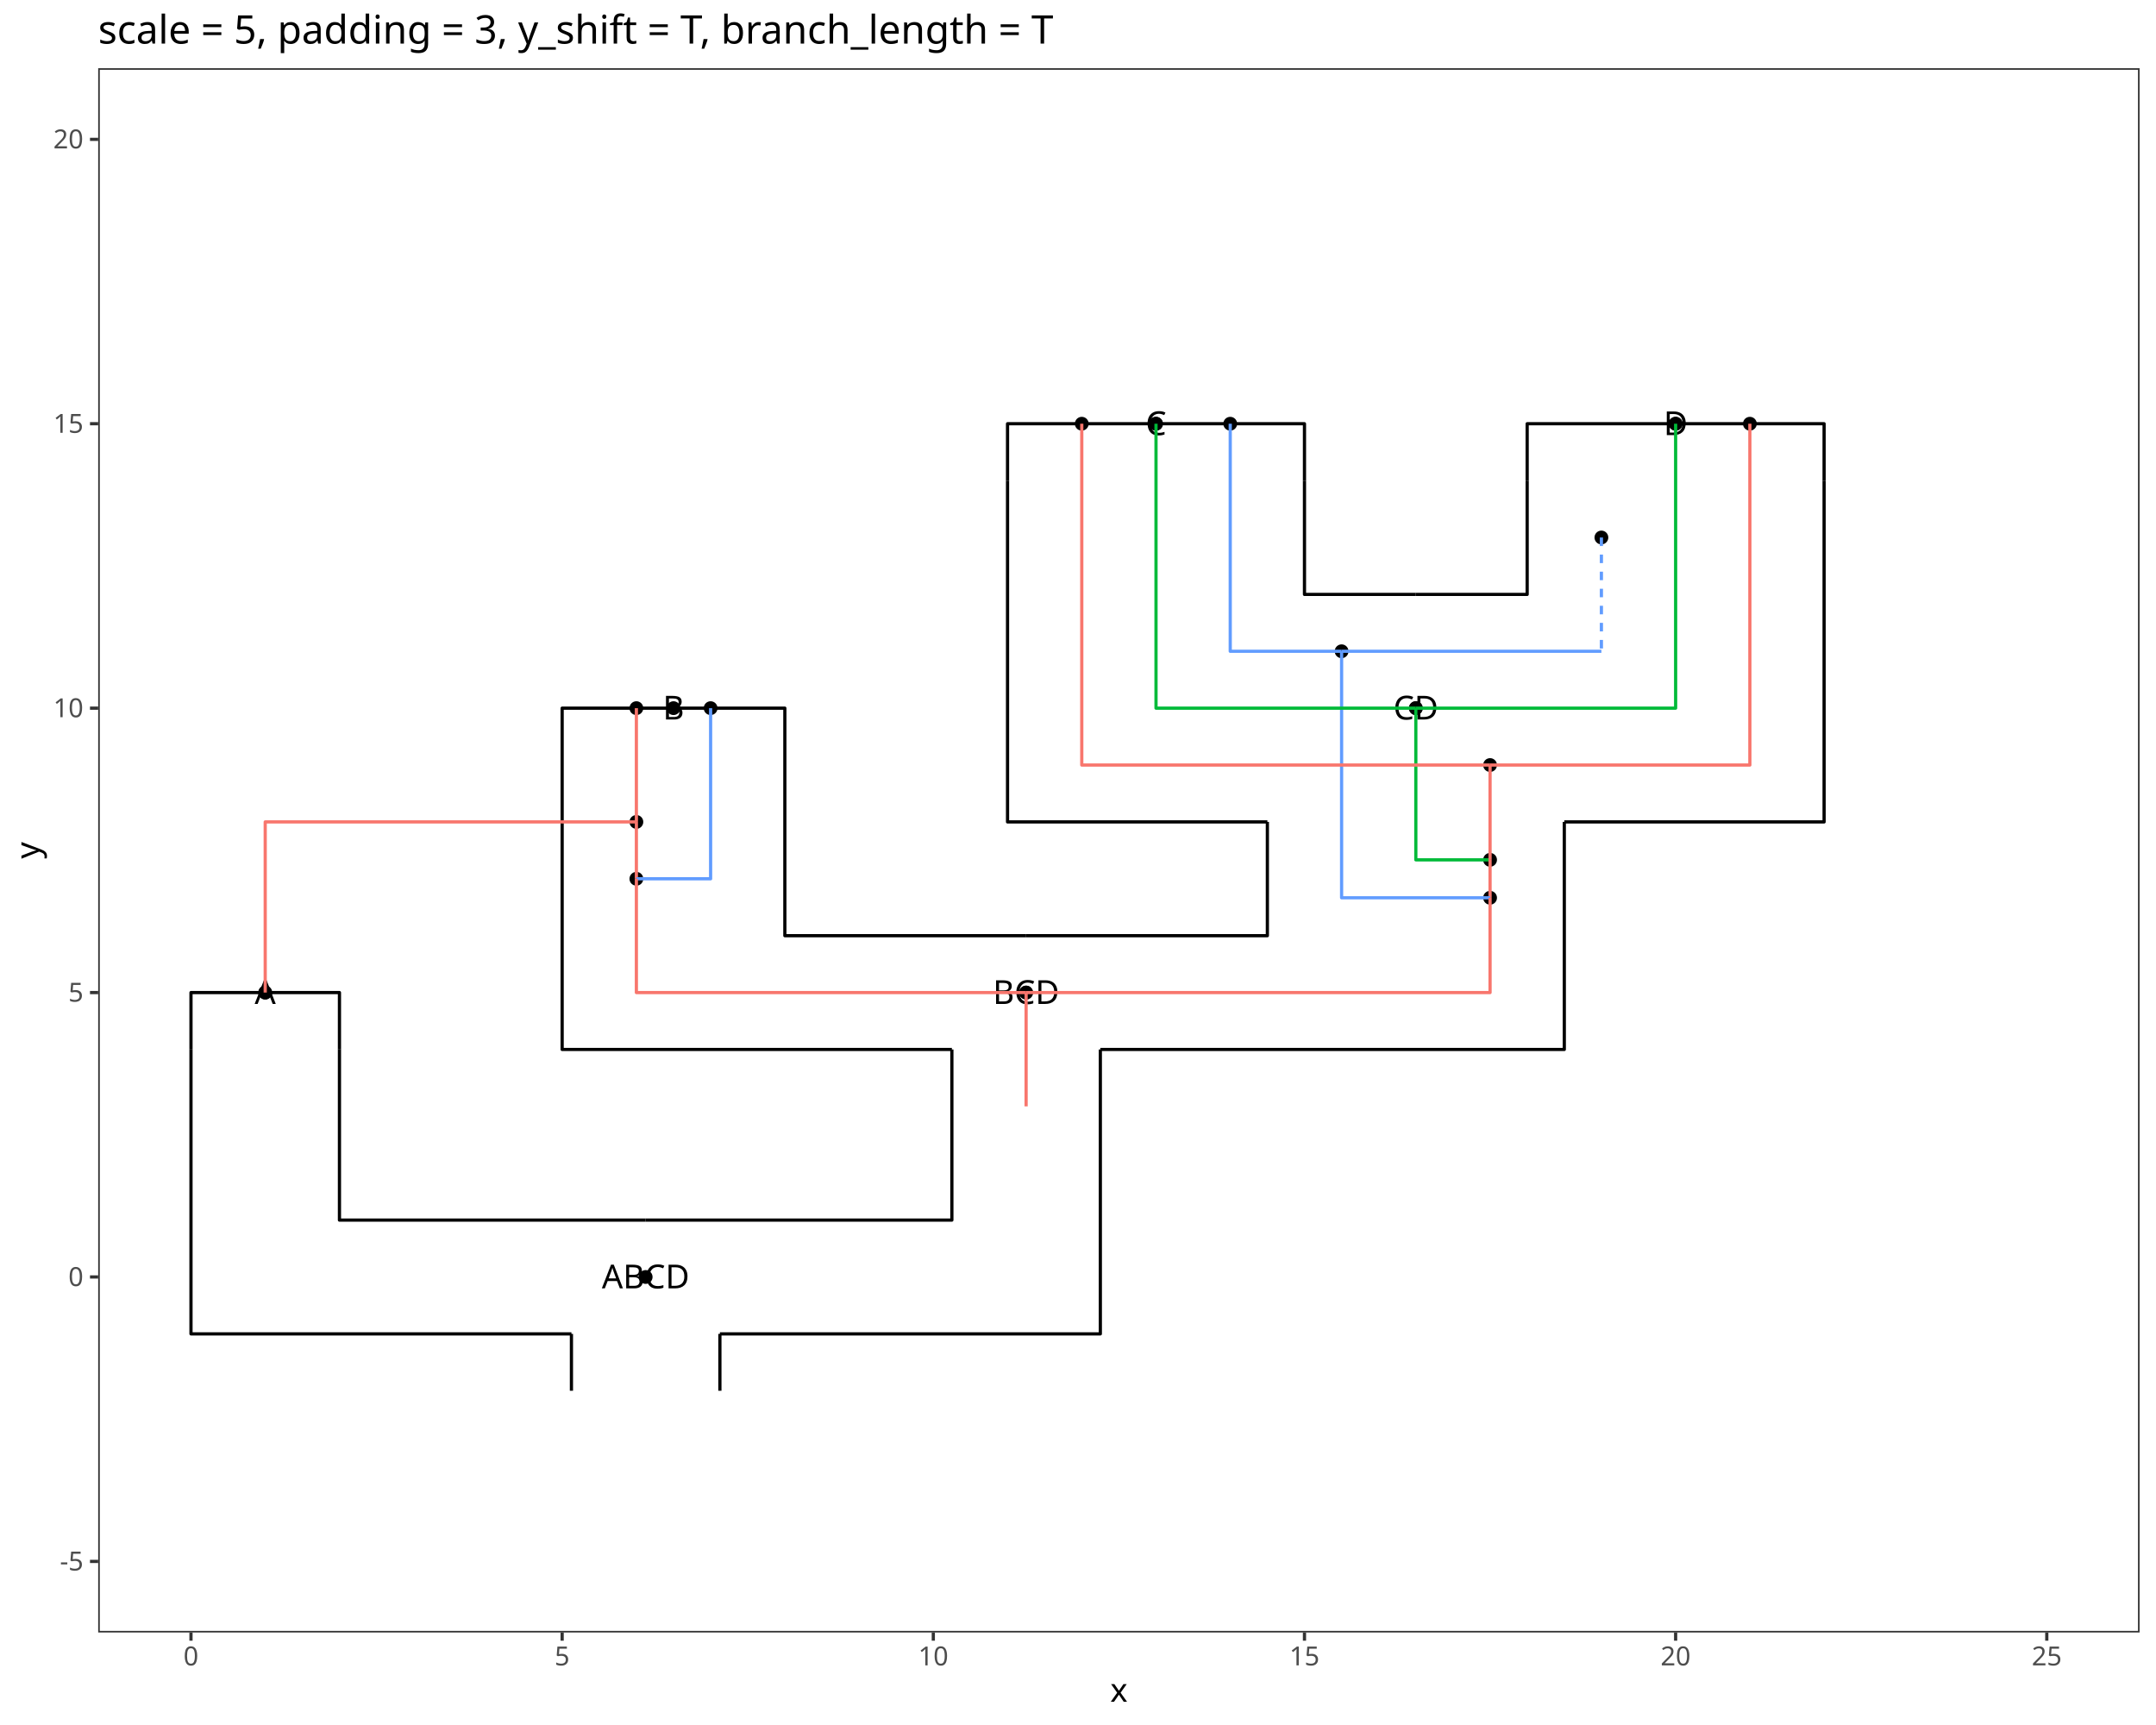
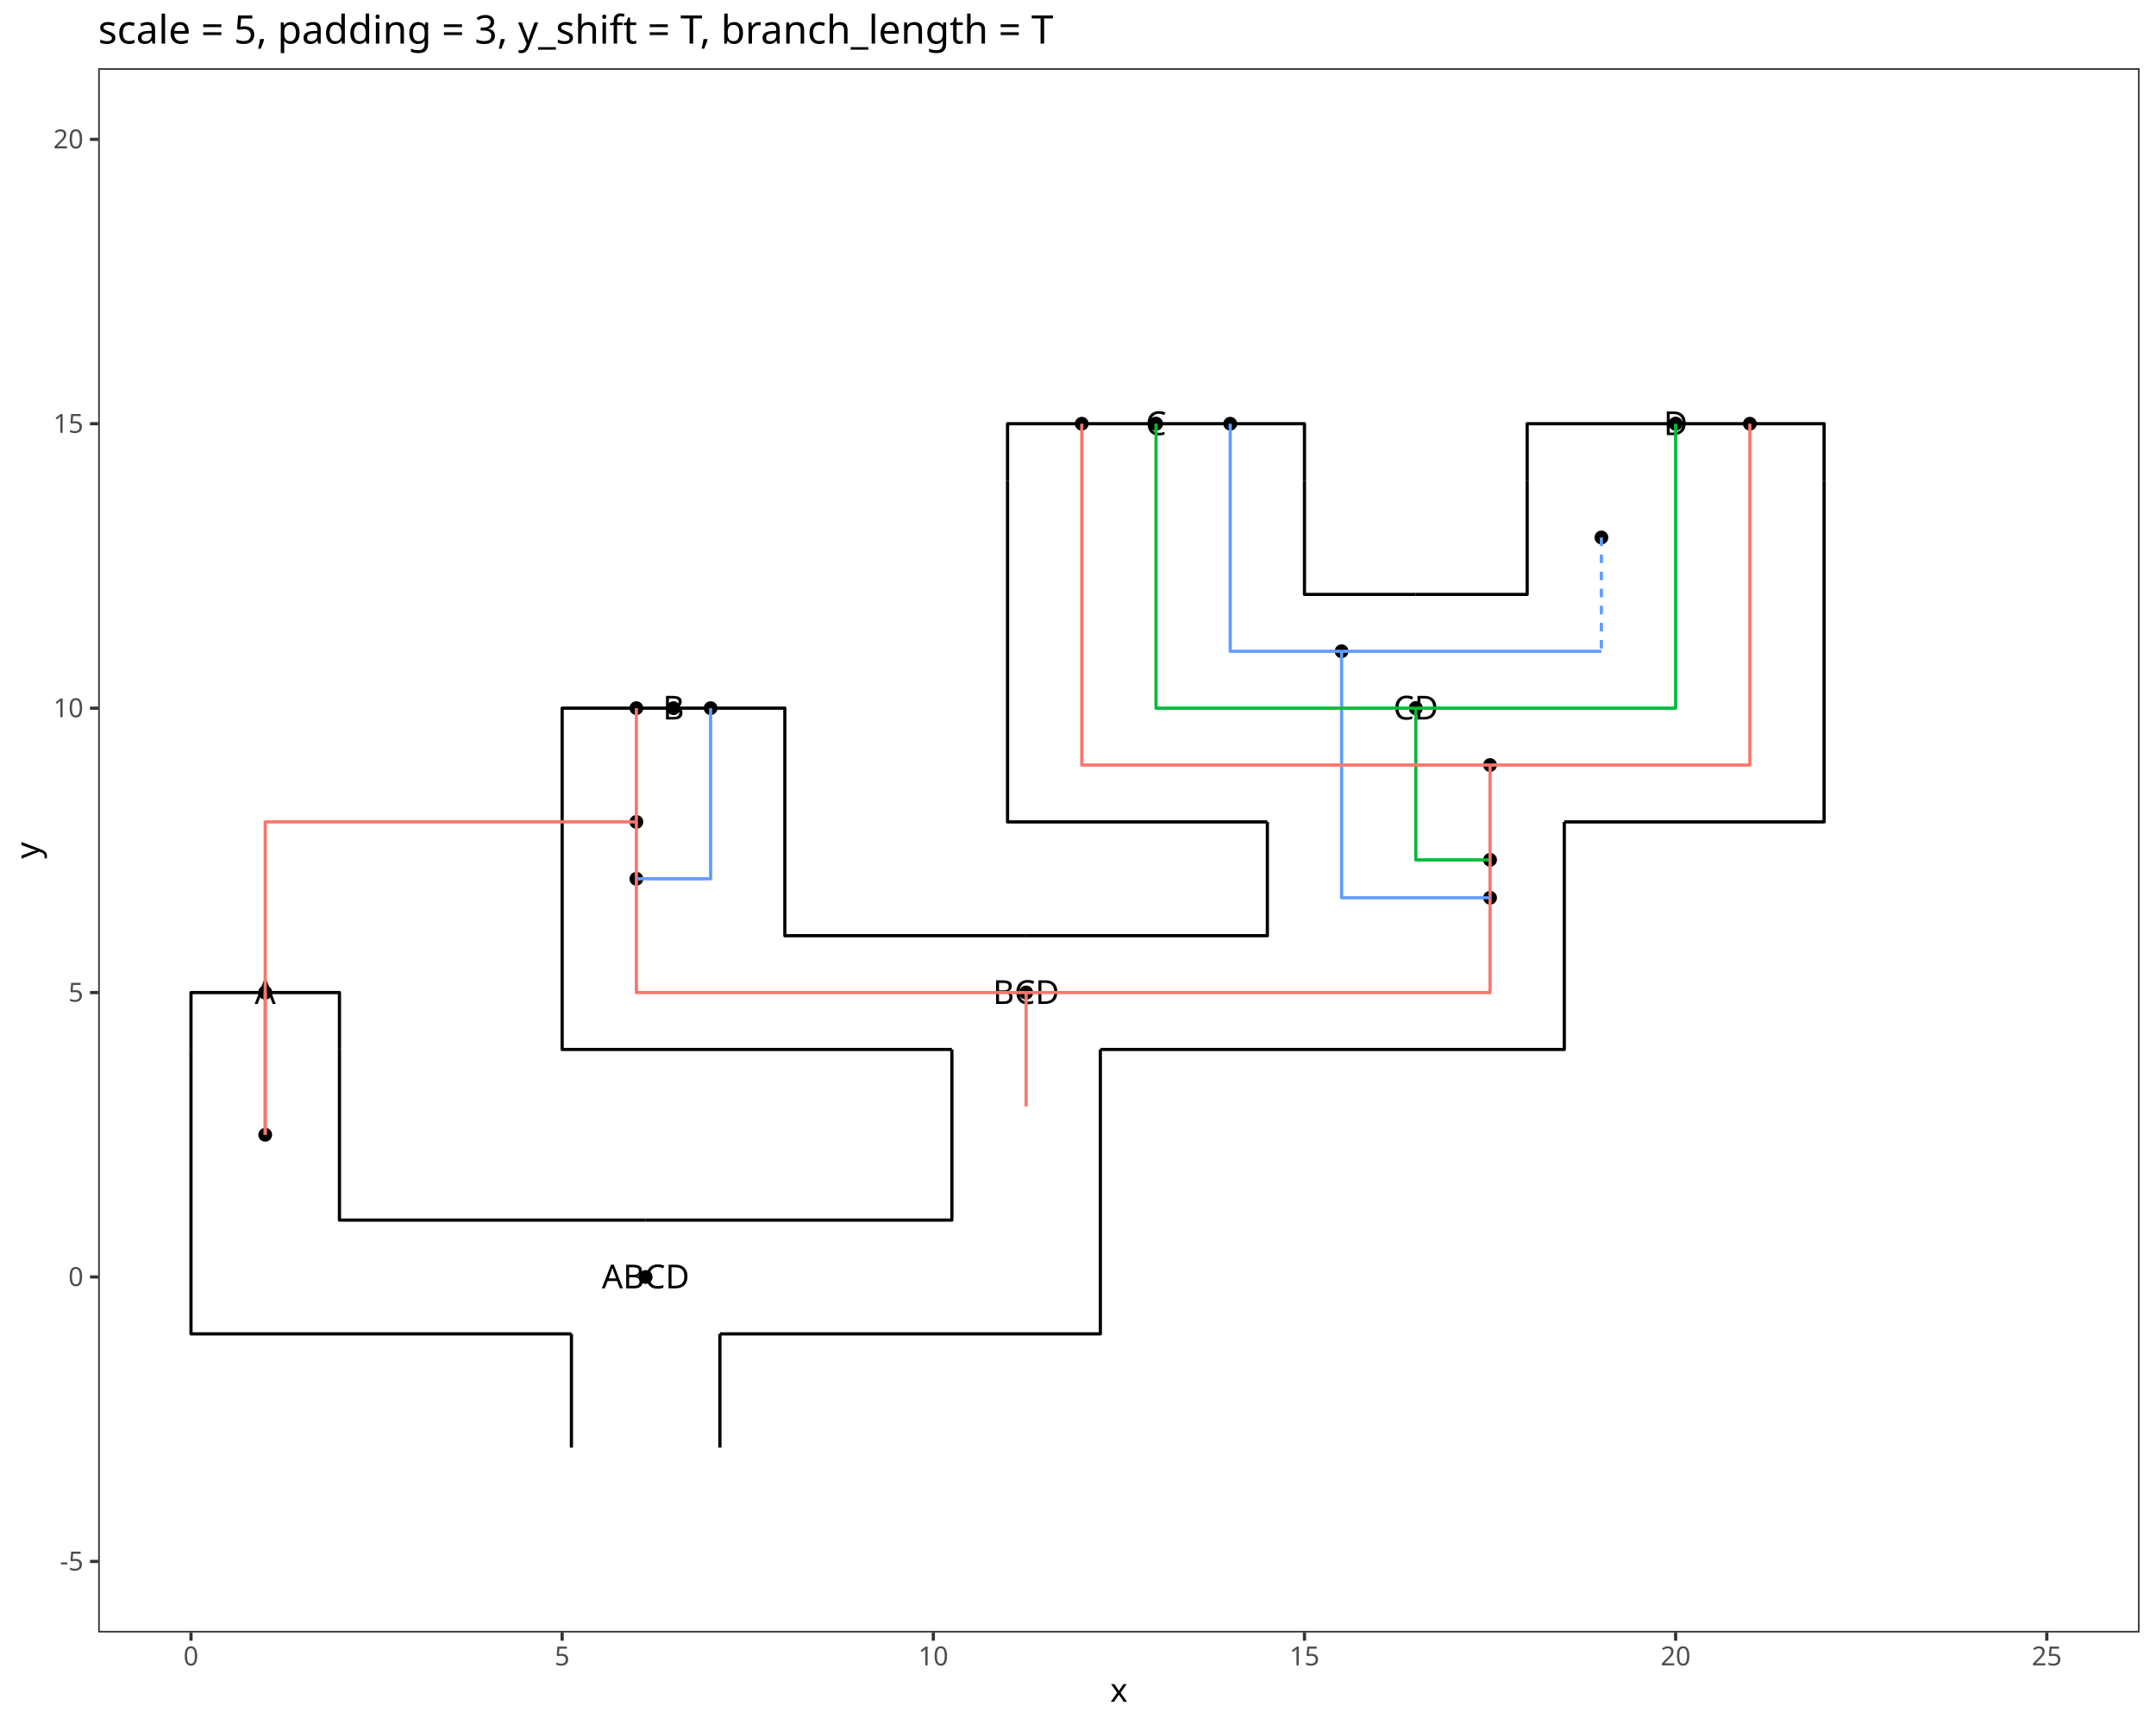
<svg xmlns="http://www.w3.org/2000/svg" class="svglite" data-engine-version="2.0" width="720.00pt" height="576.00pt" viewBox="0 0 720.00 576.00">
  <defs>
    <style type="text/css">
    .svglite line, .svglite polyline, .svglite polygon, .svglite path, .svglite rect, .svglite circle {
      fill: none;
      stroke: #000000;
      stroke-linecap: round;
      stroke-linejoin: round;
      stroke-miterlimit: 10.00;
    }
  </style>
  </defs>
  <rect width="100%" height="100%" style="stroke: none; fill: #FFFFFF;" />
  <defs>
    <clipPath id="cpMC4wMHw3MjAuMDB8MC4wMHw1NzYuMDA=">
      <rect x="0.00" y="0.00" width="720.00" height="576.00" />
    </clipPath>
  </defs>
  <g clip-path="url(#cpMC4wMHw3MjAuMDB8MC4wMHw1NzYuMDA=)">
    <rect x="0.00" y="0.00" width="720.00" height="576.00" style="stroke-width: 1.07; stroke: #FFFFFF; fill: #FFFFFF;" />
  </g>
  <defs>
    <clipPath id="cpMzIuNzl8NzE0LjUyfDIyLjc4fDU0NS4xMQ==">
      <rect x="32.79" y="22.78" width="681.73" height="522.33" />
    </clipPath>
  </defs>
  <g clip-path="url(#cpMzIuNzl8NzE0LjUyfDIyLjc4fDU0NS4xMQ==)">
    <rect x="32.79" y="22.78" width="681.73" height="522.33" style="stroke-width: 1.07; stroke: none; fill: #FFFFFF;" />
    <polyline points="63.78,350.43 63.78,331.43 113.36,331.43 113.36,350.43 " style="stroke-width: 1.07; stroke-linecap: butt;" />
    <polyline points="113.36,350.43 113.36,407.41 215.62,407.41 " style="stroke-width: 1.07; stroke-linecap: butt;" />
    <polyline points="215.62,407.41 317.88,407.41 317.88,350.43 " style="stroke-width: 1.07; stroke-linecap: butt;" />
    <polyline points="63.78,350.43 63.78,445.40 190.83,445.40 " style="stroke-width: 1.07; stroke-linecap: butt;" />
    <polyline points="240.41,445.40 367.46,445.40 367.46,350.43 " style="stroke-width: 1.07; stroke-linecap: butt;" />
-     <polyline points="190.83,445.40 190.83,464.39 " style="stroke-width: 1.07; stroke-linecap: butt;" />
-     <polyline points="240.41,445.40 240.41,464.39 " style="stroke-width: 1.07; stroke-linecap: butt;" />
+     <polyline points="190.83,445.40 190.83,483.38 " style="stroke-width: 1.07; stroke-linecap: butt;" />
+     <polyline points="240.41,445.40 240.41,483.38 " style="stroke-width: 1.07; stroke-linecap: butt;" />
    <polyline points="187.73,255.46 187.73,236.46 262.10,236.46 262.10,255.46 " style="stroke-width: 1.07; stroke-linecap: butt;" />
    <polyline points="262.10,255.46 262.10,312.44 342.67,312.44 " style="stroke-width: 1.07; stroke-linecap: butt;" />
    <polyline points="342.67,312.44 423.24,312.44 423.24,274.45 " style="stroke-width: 1.07; stroke-linecap: butt;" />
    <polyline points="187.73,255.46 187.73,350.43 317.88,350.43 " style="stroke-width: 1.07; stroke-linecap: butt;" />
    <polyline points="367.46,350.43 522.40,350.43 522.40,274.45 " style="stroke-width: 1.07; stroke-linecap: butt;" />
    <polyline points="336.47,160.49 336.47,141.49 435.63,141.49 435.63,160.49 " style="stroke-width: 1.07; stroke-linecap: butt;" />
    <polyline points="435.63,160.49 435.63,198.48 472.82,198.48 " style="stroke-width: 1.07; stroke-linecap: butt;" />
    <polyline points="472.82,198.48 510.00,198.48 510.00,160.49 " style="stroke-width: 1.07; stroke-linecap: butt;" />
    <polyline points="336.47,160.49 336.47,274.45 423.24,274.45 " style="stroke-width: 1.07; stroke-linecap: butt;" />
    <polyline points="522.40,274.45 609.16,274.45 609.16,160.49 " style="stroke-width: 1.07; stroke-linecap: butt;" />
    <polyline points="510.00,160.49 510.00,141.49 609.16,141.49 609.16,160.49 " style="stroke-width: 1.07; stroke-linecap: butt;" />
    <circle cx="215.62" cy="426.40" r="1.95" style="stroke-width: 0.71; fill: #000000;" />
    <circle cx="88.57" cy="331.43" r="1.95" style="stroke-width: 0.71; fill: #000000;" />
    <circle cx="342.67" cy="331.43" r="1.95" style="stroke-width: 0.71; fill: #000000;" />
    <circle cx="224.92" cy="236.46" r="1.95" style="stroke-width: 0.71; fill: #000000;" />
    <circle cx="472.82" cy="236.46" r="1.95" style="stroke-width: 0.71; fill: #000000;" />
    <circle cx="386.05" cy="141.49" r="1.95" style="stroke-width: 0.71; fill: #000000;" />
    <circle cx="559.58" cy="141.49" r="1.95" style="stroke-width: 0.71; fill: #000000;" />
    <text x="215.62" y="430.20" text-anchor="middle" style="font-size: 11.04px; font-family: sans;" textLength="30.68px" lengthAdjust="spacingAndGlyphs">ABCD</text>
    <text x="88.57" y="335.23" text-anchor="middle" style="font-size: 11.04px; font-family: sans;" textLength="7.37px" lengthAdjust="spacingAndGlyphs">A</text>
    <text x="342.67" y="335.23" text-anchor="middle" style="font-size: 11.04px; font-family: sans;" textLength="23.32px" lengthAdjust="spacingAndGlyphs">BCD</text>
    <text x="224.92" y="240.26" text-anchor="middle" style="font-size: 11.04px; font-family: sans;" textLength="7.37px" lengthAdjust="spacingAndGlyphs">B</text>
    <text x="472.82" y="240.26" text-anchor="middle" style="font-size: 11.04px; font-family: sans;" textLength="15.95px" lengthAdjust="spacingAndGlyphs">CD</text>
    <text x="386.05" y="145.29" text-anchor="middle" style="font-size: 11.04px; font-family: sans;" textLength="7.98px" lengthAdjust="spacingAndGlyphs">C</text>
    <text x="559.58" y="145.29" text-anchor="middle" style="font-size: 11.04px; font-family: sans;" textLength="7.98px" lengthAdjust="spacingAndGlyphs">D</text>
    <circle cx="342.67" cy="331.43" r="1.95" style="stroke-width: 0.71; fill: #000000;" />
    <circle cx="212.52" cy="293.44" r="1.95" style="stroke-width: 0.71; fill: #000000;" />
    <circle cx="212.52" cy="274.45" r="1.95" style="stroke-width: 0.71; fill: #000000;" />
+     <circle cx="88.57" cy="378.92" r="1.95" style="stroke-width: 0.71; fill: #000000;" />
    <circle cx="88.57" cy="331.43" r="1.95" style="stroke-width: 0.71; fill: #000000;" />
    <circle cx="212.52" cy="236.46" r="1.95" style="stroke-width: 0.71; fill: #000000;" />
    <circle cx="237.31" cy="236.46" r="1.95" style="stroke-width: 0.71; fill: #000000;" />
    <circle cx="497.61" cy="299.78" r="1.95" style="stroke-width: 0.71; fill: #000000;" />
    <circle cx="497.61" cy="287.11" r="1.95" style="stroke-width: 0.71; fill: #000000;" />
    <circle cx="497.61" cy="255.46" r="1.95" style="stroke-width: 0.71; fill: #000000;" />
    <circle cx="361.26" cy="141.49" r="1.95" style="stroke-width: 0.71; fill: #000000;" />
    <circle cx="584.37" cy="141.49" r="1.95" style="stroke-width: 0.71; fill: #000000;" />
    <circle cx="472.82" cy="236.46" r="1.95" style="stroke-width: 0.71; fill: #000000;" />
    <circle cx="386.05" cy="141.49" r="1.95" style="stroke-width: 0.71; fill: #000000;" />
    <circle cx="559.58" cy="141.49" r="1.95" style="stroke-width: 0.71; fill: #000000;" />
    <circle cx="448.03" cy="217.47" r="1.95" style="stroke-width: 0.71; fill: #000000;" />
    <circle cx="410.84" cy="141.49" r="1.95" style="stroke-width: 0.71; fill: #000000;" />
    <circle cx="534.79" cy="179.48" r="1.95" style="stroke-width: 0.71; fill: #000000;" />
    <polyline points="472.82,236.46 559.58,236.46 559.58,141.49 " style="stroke-width: 1.07; stroke: #00BA38; stroke-linecap: butt;" />
    <polyline points="472.82,236.46 472.82,287.11 497.61,287.11 " style="stroke-width: 1.07; stroke: #00BA38; stroke-linecap: butt;" />
    <polyline points="497.61,299.78 497.61,299.78 497.61,287.11 " style="stroke-width: 1.07; stroke: #F8766D; stroke-linecap: butt;" />
    <polyline points="410.84,141.49 410.84,217.47 448.03,217.47 " style="stroke-width: 1.07; stroke: #619CFF; stroke-linecap: butt;" />
    <polyline points="448.03,217.47 534.79,217.47 " style="stroke-width: 1.07; stroke: #619CFF; stroke-linecap: butt;" />
    <polyline points="534.79,179.48 534.79,217.47 " style="stroke-width: 1.07; stroke: #619CFF; stroke-dasharray: 2.85,2.85; stroke-linecap: butt;" />
    <polyline points="448.03,217.47 448.03,299.78 497.61,299.78 " style="stroke-width: 1.07; stroke: #619CFF; stroke-linecap: butt;" />
    <polyline points="342.67,331.43 497.61,331.43 497.61,299.78 " style="stroke-width: 1.07; stroke: #F8766D; stroke-linecap: butt;" />
    <polyline points="342.67,331.43 342.67,369.42 " style="stroke-width: 1.07; stroke: #F8766D; stroke-linecap: butt;" />
-     <polyline points="88.57,331.43 88.57,274.45 212.52,274.45 " style="stroke-width: 1.07; stroke: #F8766D; stroke-linecap: butt;" />
+     <polyline points="88.57,378.92 88.57,378.92 88.57,331.43 " style="stroke-width: 1.07; stroke: #F8766D; stroke-linecap: butt;" />
+     <polyline points="88.57,378.92 88.57,274.45 212.52,274.45 " style="stroke-width: 1.07; stroke: #F8766D; stroke-linecap: butt;" />
    <polyline points="212.52,274.45 212.52,274.45 212.52,236.46 " style="stroke-width: 1.07; stroke: #F8766D; stroke-linecap: butt;" />
    <polyline points="212.52,293.44 212.52,293.44 212.52,274.45 " style="stroke-width: 1.07; stroke: #F8766D; stroke-linecap: butt;" />
    <polyline points="212.52,293.44 237.31,293.44 237.31,236.46 " style="stroke-width: 1.07; stroke: #619CFF; stroke-linecap: butt;" />
    <polyline points="212.52,293.44 212.52,331.43 342.67,331.43 " style="stroke-width: 1.07; stroke: #F8766D; stroke-linecap: butt;" />
    <polyline points="361.26,141.49 361.26,255.46 497.61,255.46 " style="stroke-width: 1.07; stroke: #F8766D; stroke-linecap: butt;" />
    <polyline points="497.61,255.46 584.37,255.46 584.37,141.49 " style="stroke-width: 1.07; stroke: #F8766D; stroke-linecap: butt;" />
    <polyline points="497.61,287.11 497.61,287.11 497.61,255.46 " style="stroke-width: 1.07; stroke: #F8766D; stroke-linecap: butt;" />
    <polyline points="386.05,141.49 386.05,236.46 472.82,236.46 " style="stroke-width: 1.07; stroke: #00BA38; stroke-linecap: butt;" />
    <circle cx="683.53" cy="46.53" r="1.95" style="stroke-width: 0.71; stroke: none;" />
    <circle cx="215.62" cy="521.37" r="1.95" style="stroke-width: 0.71; stroke: none;" />
    <rect x="32.79" y="22.78" width="681.73" height="522.33" style="stroke-width: 1.07; stroke: #333333;" />
  </g>
  <g clip-path="url(#cpMC4wMHw3MjAuMDB8MC4wMHw1NzYuMDA=)">
    <text x="27.86" y="524.40" text-anchor="end" style="font-size: 8.80px; fill: #4D4D4D; font-family: sans;" textLength="7.82px" lengthAdjust="spacingAndGlyphs">-5</text>
    <text x="27.86" y="429.43" text-anchor="end" style="font-size: 8.80px; fill: #4D4D4D; font-family: sans;" textLength="4.89px" lengthAdjust="spacingAndGlyphs">0</text>
    <text x="27.86" y="334.46" text-anchor="end" style="font-size: 8.80px; fill: #4D4D4D; font-family: sans;" textLength="4.89px" lengthAdjust="spacingAndGlyphs">5</text>
    <text x="27.86" y="239.49" text-anchor="end" style="font-size: 8.80px; fill: #4D4D4D; font-family: sans;" textLength="9.79px" lengthAdjust="spacingAndGlyphs">10</text>
    <text x="27.86" y="144.52" text-anchor="end" style="font-size: 8.80px; fill: #4D4D4D; font-family: sans;" textLength="9.79px" lengthAdjust="spacingAndGlyphs">15</text>
    <text x="27.86" y="49.55" text-anchor="end" style="font-size: 8.80px; fill: #4D4D4D; font-family: sans;" textLength="9.79px" lengthAdjust="spacingAndGlyphs">20</text>
    <polyline points="30.05,521.37 32.79,521.37 " style="stroke-width: 1.07; stroke: #333333; stroke-linecap: butt;" />
    <polyline points="30.05,426.40 32.79,426.40 " style="stroke-width: 1.07; stroke: #333333; stroke-linecap: butt;" />
    <polyline points="30.05,331.43 32.79,331.43 " style="stroke-width: 1.07; stroke: #333333; stroke-linecap: butt;" />
    <polyline points="30.05,236.46 32.79,236.46 " style="stroke-width: 1.07; stroke: #333333; stroke-linecap: butt;" />
    <polyline points="30.05,141.49 32.79,141.49 " style="stroke-width: 1.07; stroke: #333333; stroke-linecap: butt;" />
    <polyline points="30.05,46.53 32.79,46.53 " style="stroke-width: 1.07; stroke: #333333; stroke-linecap: butt;" />
    <polyline points="63.78,547.85 63.78,545.11 " style="stroke-width: 1.07; stroke: #333333; stroke-linecap: butt;" />
    <polyline points="187.73,547.85 187.73,545.11 " style="stroke-width: 1.07; stroke: #333333; stroke-linecap: butt;" />
    <polyline points="311.68,547.85 311.68,545.11 " style="stroke-width: 1.07; stroke: #333333; stroke-linecap: butt;" />
    <polyline points="435.63,547.85 435.63,545.11 " style="stroke-width: 1.07; stroke: #333333; stroke-linecap: butt;" />
    <polyline points="559.58,547.85 559.58,545.11 " style="stroke-width: 1.07; stroke: #333333; stroke-linecap: butt;" />
    <polyline points="683.53,547.85 683.53,545.11 " style="stroke-width: 1.07; stroke: #333333; stroke-linecap: butt;" />
    <text x="63.78" y="556.10" text-anchor="middle" style="font-size: 8.80px; fill: #4D4D4D; font-family: sans;" textLength="4.89px" lengthAdjust="spacingAndGlyphs">0</text>
    <text x="187.73" y="556.10" text-anchor="middle" style="font-size: 8.80px; fill: #4D4D4D; font-family: sans;" textLength="4.89px" lengthAdjust="spacingAndGlyphs">5</text>
    <text x="311.68" y="556.10" text-anchor="middle" style="font-size: 8.80px; fill: #4D4D4D; font-family: sans;" textLength="9.79px" lengthAdjust="spacingAndGlyphs">10</text>
    <text x="435.63" y="556.10" text-anchor="middle" style="font-size: 8.80px; fill: #4D4D4D; font-family: sans;" textLength="9.79px" lengthAdjust="spacingAndGlyphs">15</text>
    <text x="559.58" y="556.10" text-anchor="middle" style="font-size: 8.80px; fill: #4D4D4D; font-family: sans;" textLength="9.79px" lengthAdjust="spacingAndGlyphs">20</text>
    <text x="683.53" y="556.10" text-anchor="middle" style="font-size: 8.80px; fill: #4D4D4D; font-family: sans;" textLength="9.79px" lengthAdjust="spacingAndGlyphs">25</text>
    <text x="373.66" y="568.24" text-anchor="middle" style="font-size: 11.00px; font-family: sans;" textLength="5.50px" lengthAdjust="spacingAndGlyphs">x</text>
    <text transform="translate(13.05,283.95) rotate(-90)" text-anchor="middle" style="font-size: 11.00px; font-family: sans;" textLength="5.50px" lengthAdjust="spacingAndGlyphs">y</text>
    <text x="32.79" y="14.56" style="font-size: 13.20px; font-family: sans;" textLength="312.64px" lengthAdjust="spacingAndGlyphs">scale = 5, padding = 3, y_shift = T, branch_length = T</text>
  </g>
</svg>
